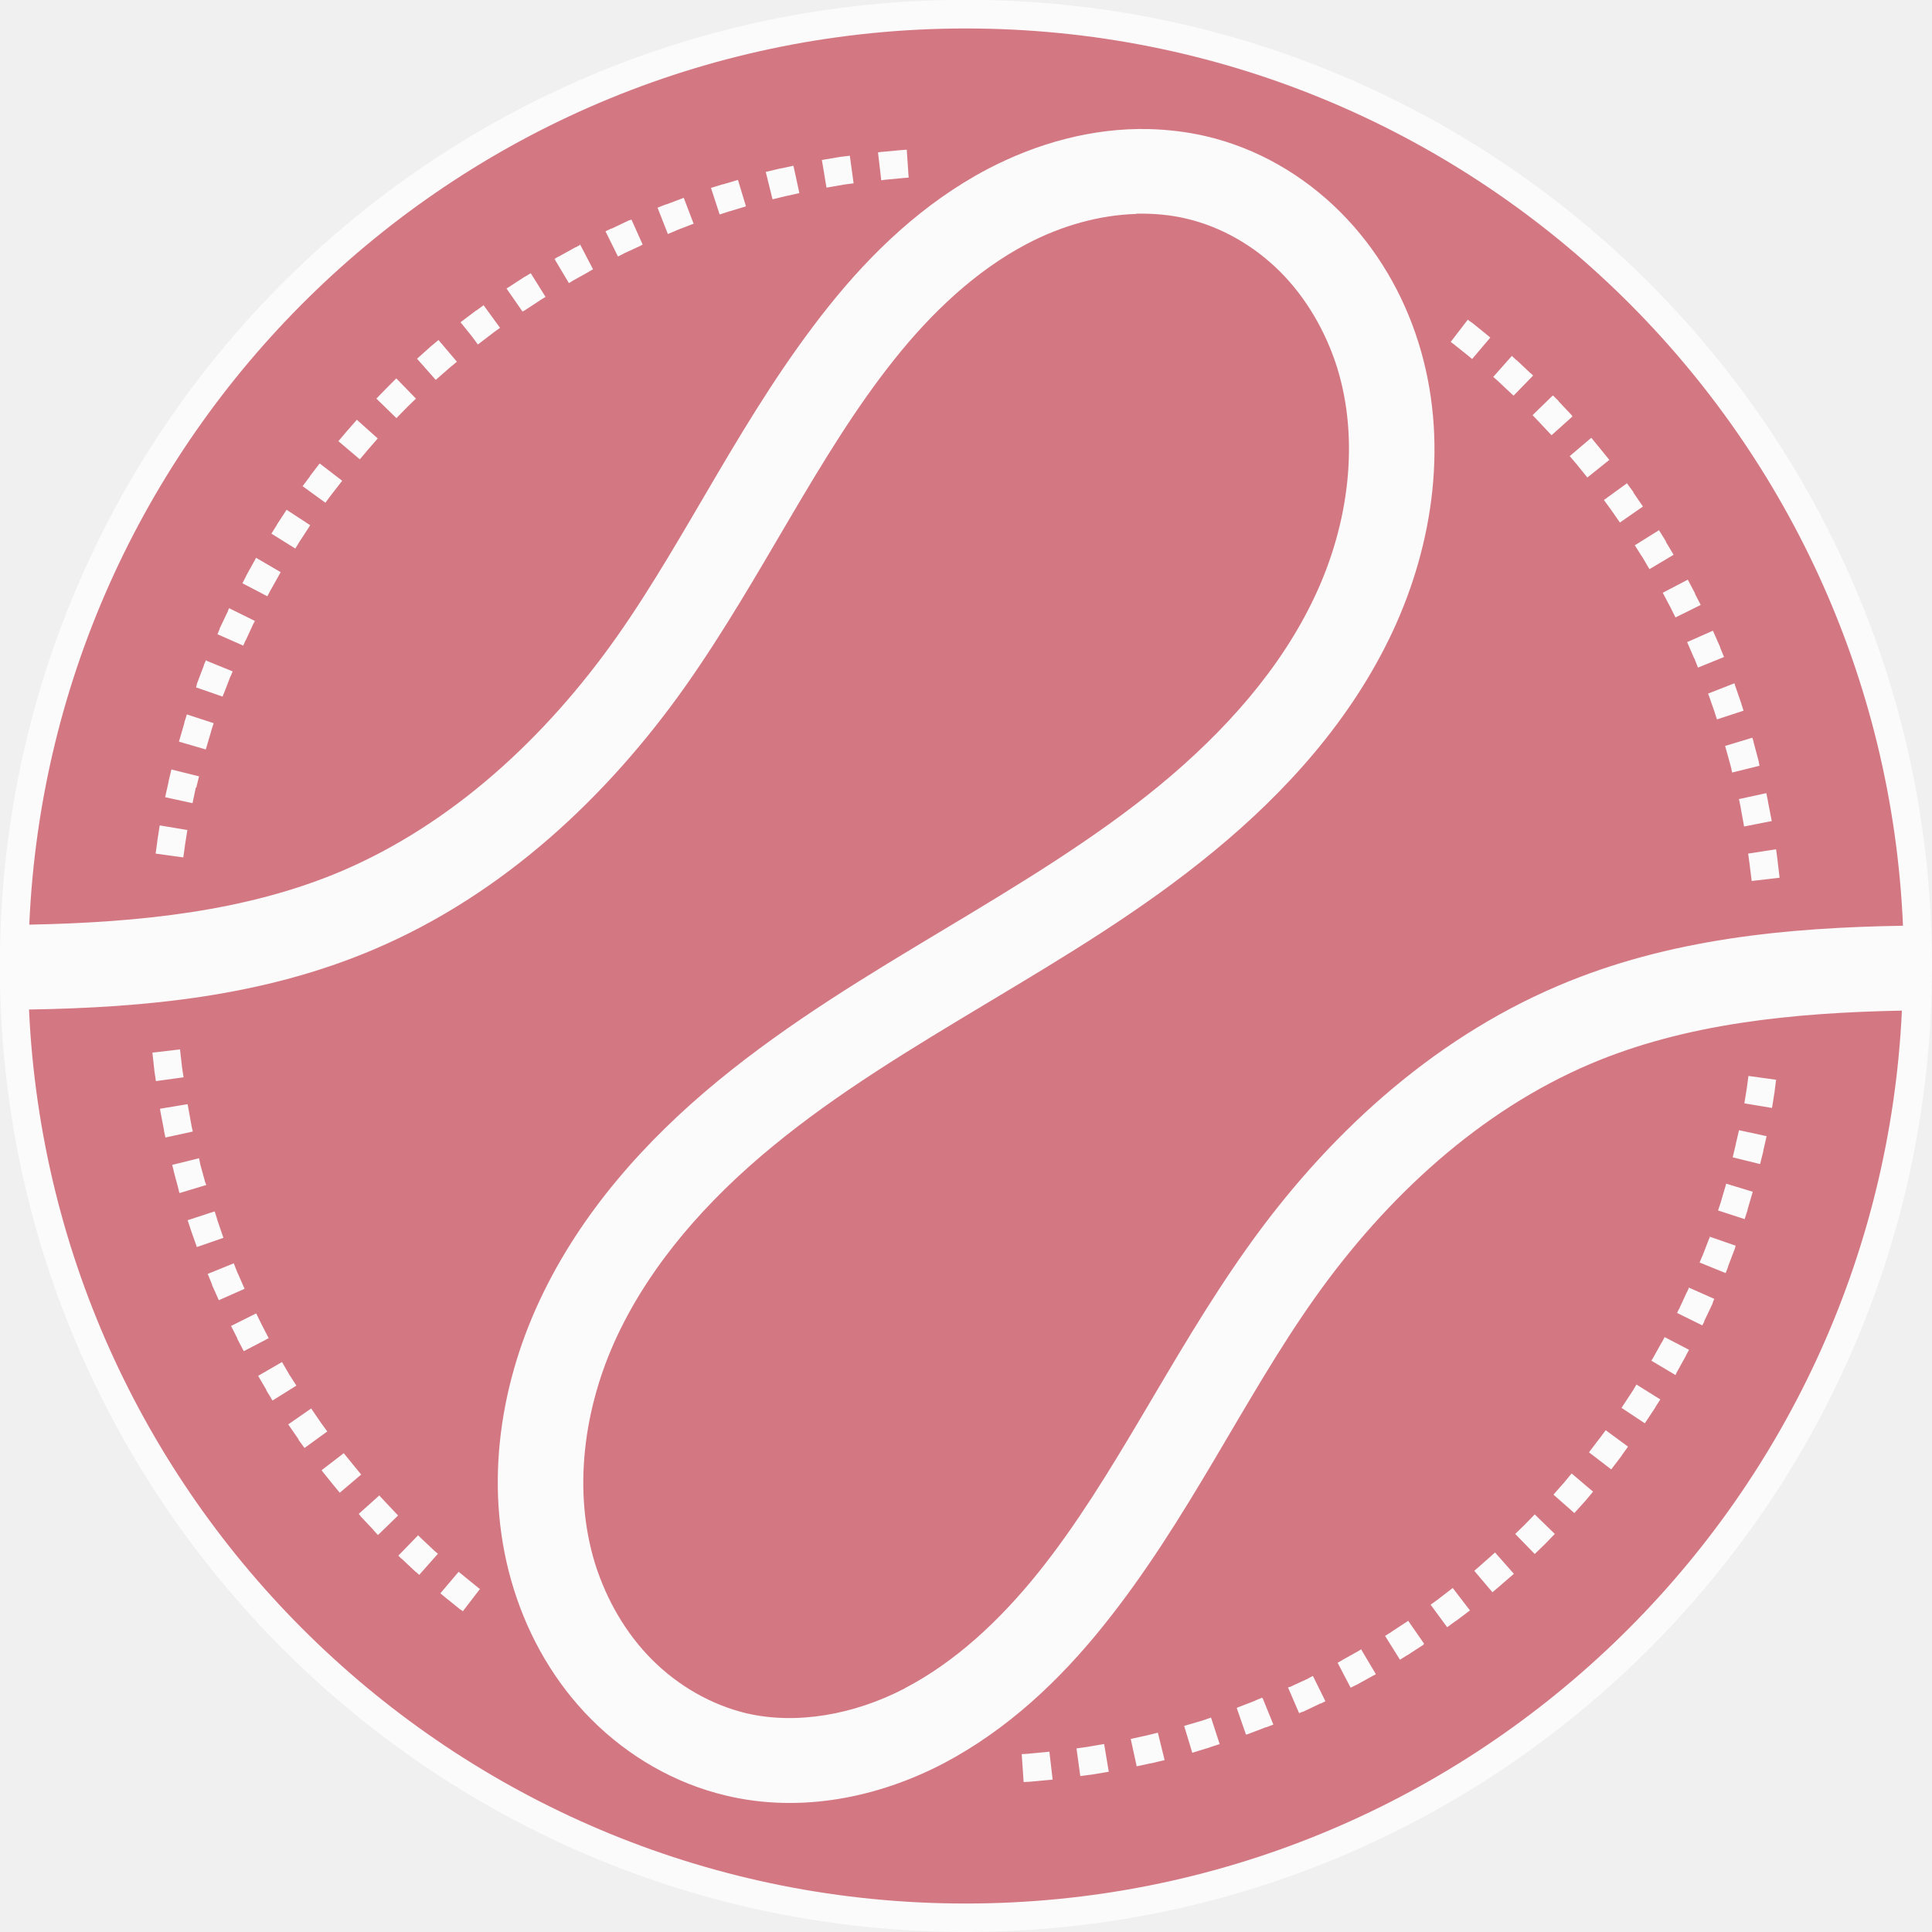
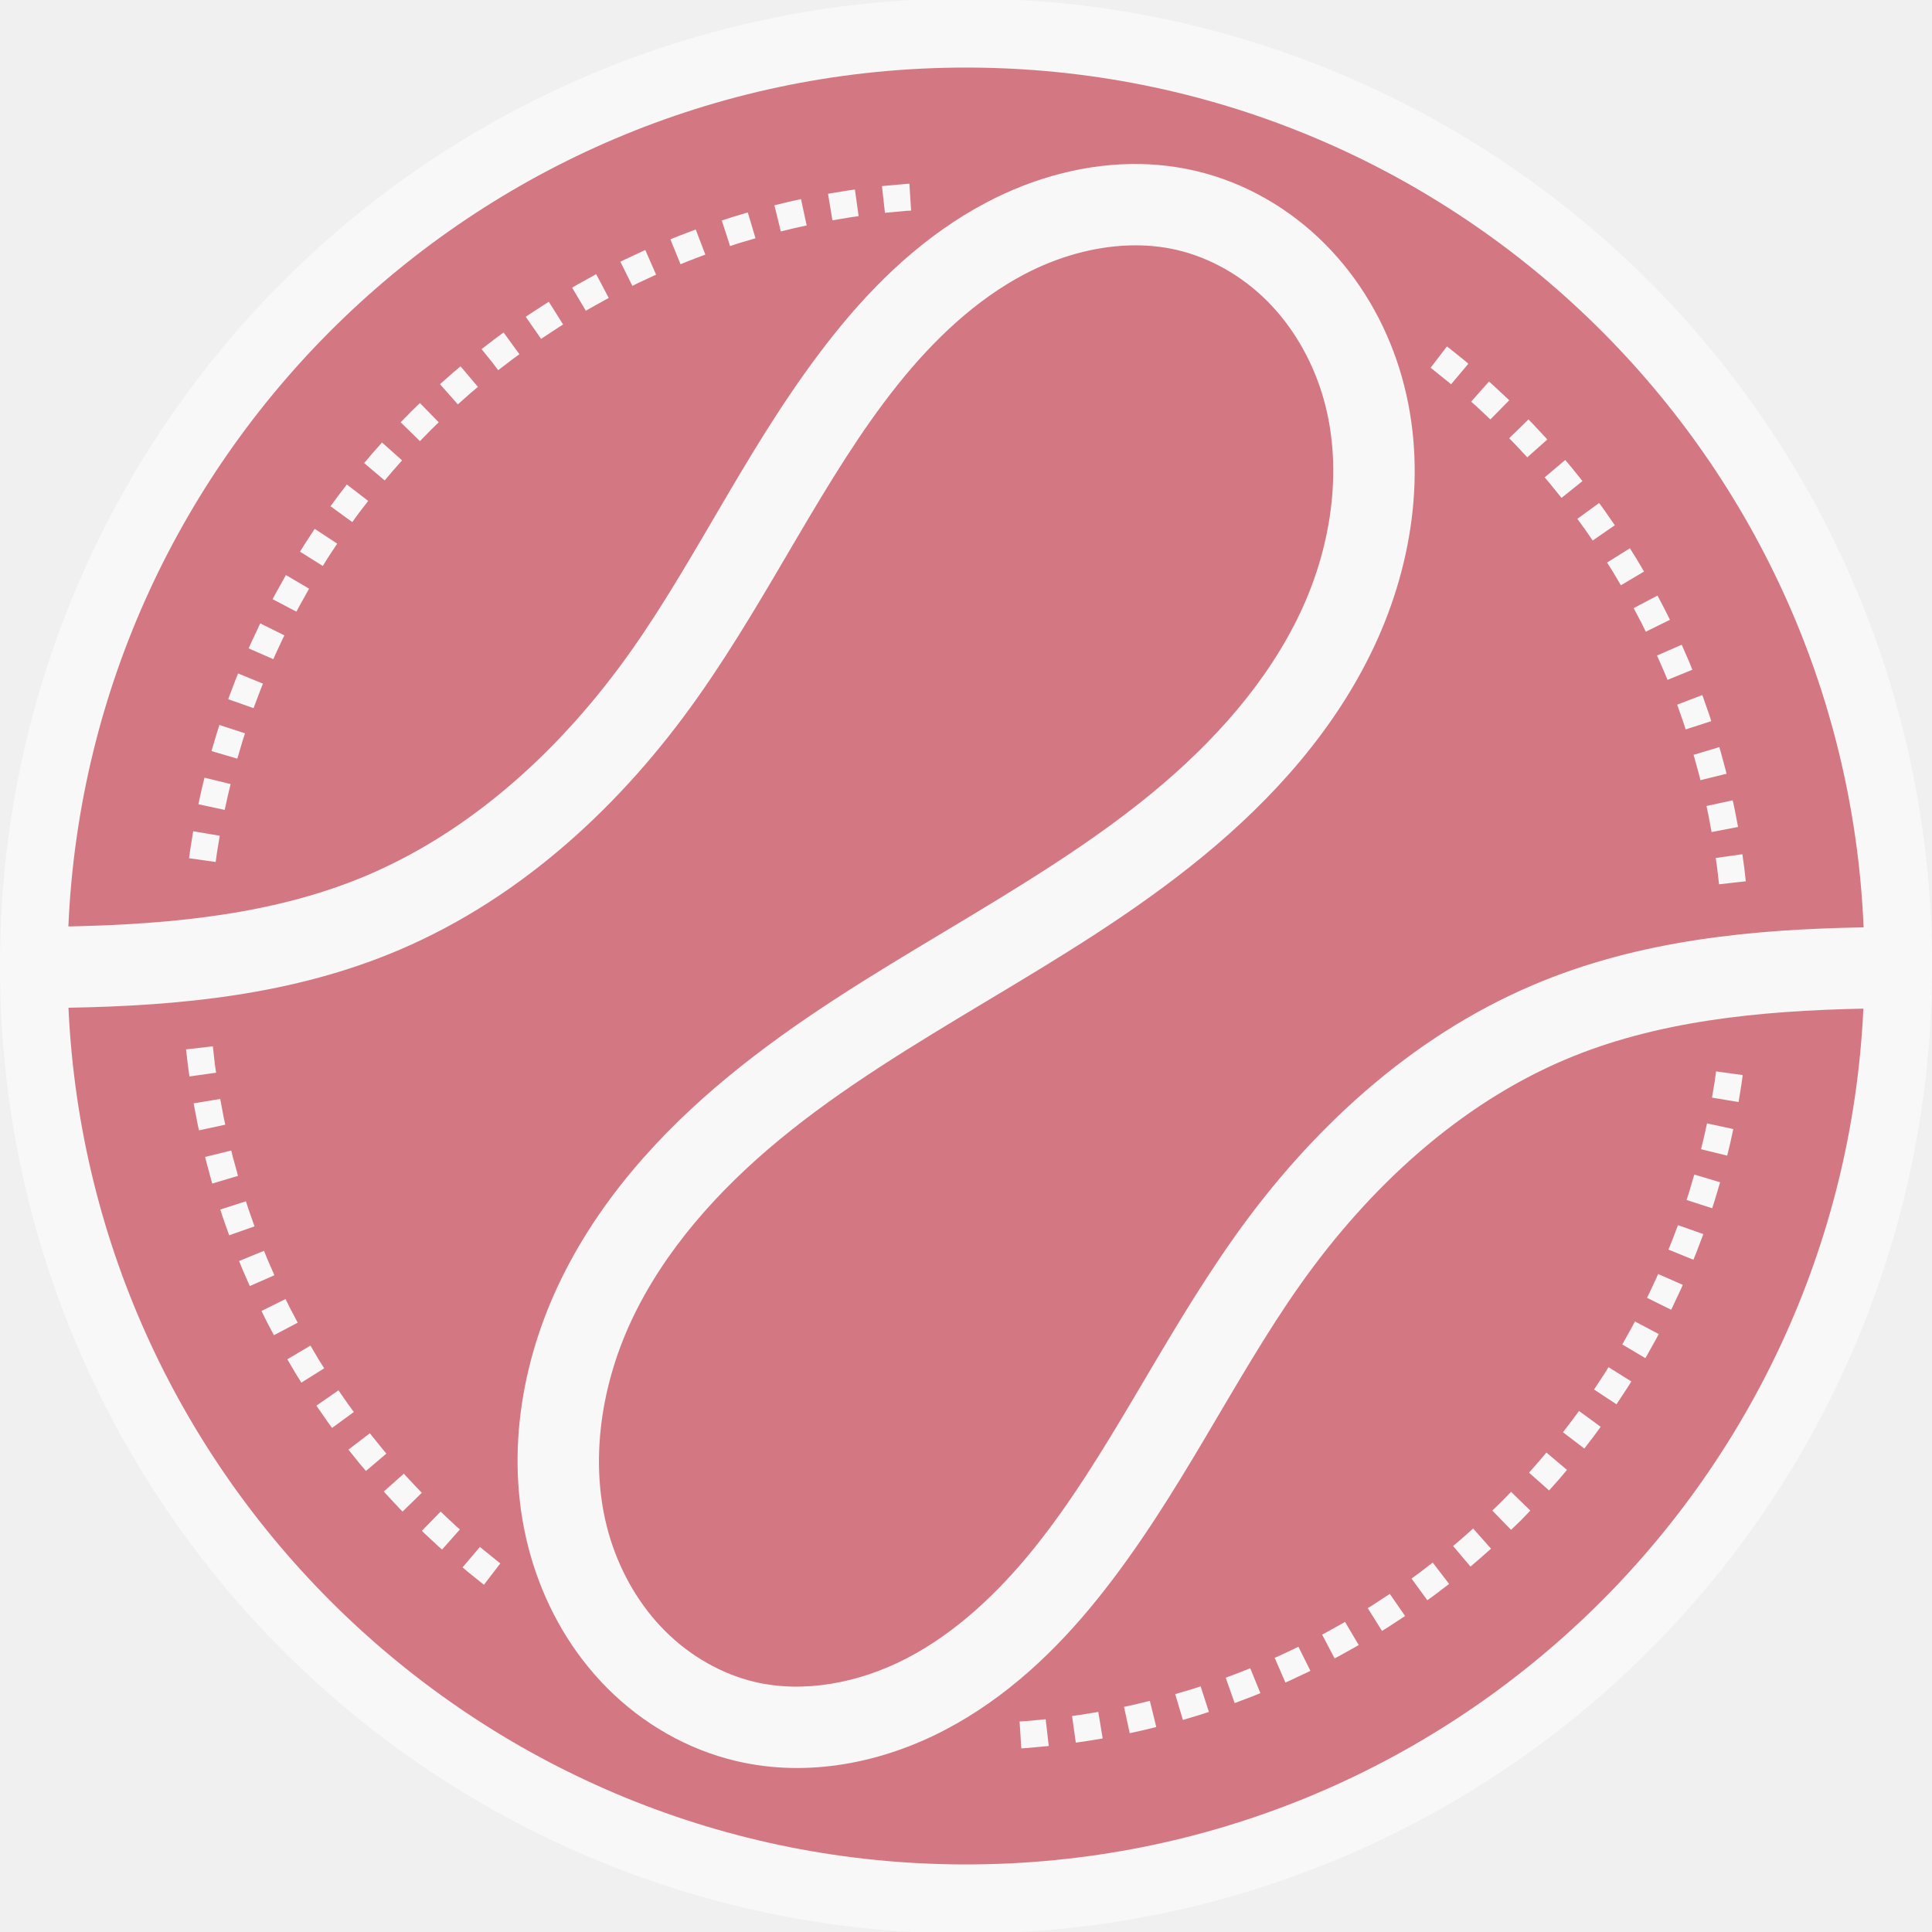
- <svg xmlns="http://www.w3.org/2000/svg" xmlns:xlink="http://www.w3.org/1999/xlink" version="1.1" width="712.5" height="712.5" id="svg2">
+ <svg xmlns="http://www.w3.org/2000/svg" xmlns:xlink="http://www.w3.org/1999/xlink" version="1.1" id="svg2" height="743.436" width="743.436">
  <defs id="defs4">
    <linearGradient id="linearGradient3769">
-       <stop id="stop3771" style="stop-color:#ff715b;stop-opacity:1" offset="0" />
-       <stop id="stop3773" style="stop-color:#764248;stop-opacity:1" offset="1" />
+       <stop style="stop-color:#ff715b;stop-opacity:1;" offset="0" id="stop3771" />
+       <stop style="stop-color:#764248;stop-opacity:1;" offset="1" id="stop3773" />
    </linearGradient>
    <linearGradient id="linearGradient3917">
-       <stop id="stop3919" style="stop-color:#ffffff;stop-opacity:1" offset="0" />
-       <stop id="stop3921" style="stop-color:#ffffff;stop-opacity:0" offset="1" />
+       <stop style="stop-color:#ffffff;stop-opacity:1;" offset="0" id="stop3919" />
+       <stop style="stop-color:#ffffff;stop-opacity:0;" offset="1" id="stop3921" />
    </linearGradient>
-     <radialGradient cx="276.2" cy="276" r="274" fx="276.214" fy="276.003" id="radialGradient3923" xlink:href="#linearGradient3917" gradientUnits="userSpaceOnUse" />
+     <radialGradient xlink:href="#linearGradient3917" id="radialGradient3923" cx="276.214" cy="276.003" fx="276.214" fy="276.003" r="274.004" gradientUnits="userSpaceOnUse" />
  </defs>
-   <path d="m 728.1 349.2 a 379.7 379.7 0 1 1 -759.4 0 379.7 379.7 0 1 1 759.4 0 z" transform="matrix(0.9382716,0,0,0.9382716,29.32099,28.567)" id="bgCircle" style="fill:#ffffff;fill-opacity:0.75;fill-rule:nonzero;stroke:none;display:inline" />
-   <path d="m 356.2 10.5 c -185.8 0 -337.4 146.6 -345.4 330.5 40.6 -0.8 80.3 -4.9 115.3 -19.8 40.7 -17.4 75.1 -49.1 101.4 -86.4 26.4 -37.5 46.5 -82.2 78 -121.7 15.8 -19.8 35 -38.3 58.8 -50.8 18 -9.4 38.5 -15.2 59.4 -14.7 7 0.2 14 1 20.9 2.6 19 4.4 36.1 14.4 49.7 28 13.5 13.5 23.2 30.2 28.8 48.1 11.2 35.7 5.7 74.1 -9.6 106.8 -15.2 32.4 -39.3 59 -65.8 80.8 -26.4 21.8 -55.3 39 -83.3 55.8 -28 16.8 -55.5 33.3 -79.5 53.1 -24 19.7 -44.7 43.1 -57.3 69.9 -12.5 26.6 -16.4 57.4 -8.1 84.1 4.2 13.3 11.4 25.7 21 35.3 9.6 9.6 21.8 16.6 34.6 19.7 18.7 4.4 39.9 0.5 58.3 -9 l 0.3 -0.2 c 18.6 -9.7 34.9 -24.9 49 -42.4 28.3 -35.2 48.2 -79.1 77.1 -119.8 28.9 -40.8 67.3 -76.6 114.7 -96.8 41 -17.5 84.9 -21.5 127.3 -22.2 C 693.9 157.3 542.2 10.5 356.2 10.5 z m -21.8 44.7 0.7 10.3 -1.4 0.1 0 -0 -7.4 0.7 0 -0 -1.3 0.2 -1.2 -10.3 1.4 -0.2 0.1 0 0.1 0 7.5 -0.7 0.1 0 0.1 0 1.4 -0.1 z m -21 2.2 1.4 10.2 -3 0.4 -0.1 0 -6.9 1.2 -1.7 -10.2 7.1 -1.2 0.1 -0 0.1 0 3.2 -0.4 z m -20.8 3.7 2.2 10.1 -4.4 1 -0.1 0 -5.4 1.3 -2.5 -10.1 5.5 -1.3 0.1 -0 0.1 0 4.6 -1 z m -20.5 5.1 3 9.9 -5.6 1.7 -0.1 0 -4 1.3 -3.2 -9.8 4.2 -1.3 L 266.5 68 l 0.1 0 5.7 -1.7 z m -20 6.6 3.7 9.7 -6.5 2.5 -0.1 0.1 -2.9 1.2 L 242.5 76.6 l 3 -1.2 0.1 -0 0.1 -0 6.6 -2.5 z m 166.9 6.1 c -13.7 0.4 -27.7 4.4 -40.4 11.1 -18.6 9.8 -34.9 25.1 -48.9 42.7 -28.2 35.4 -48.1 79.4 -76.8 120.2 -28.9 40.9 -67.3 76.9 -114.7 97.1 -41.1 17.6 -85 21.6 -127.5 22.3 8.4 183.5 159.8 329.7 345.4 329.7 185.4 0 336.7 -146 345.3 -329.3 -40.5 0.8 -80 4.8 -115 19.7 -40.6 17.3 -75 48.9 -101.4 86.1 -26.5 37.3 -46.6 81.9 -78.2 121.2 -15.9 19.8 -35.1 38.1 -58.8 50.6 -23.9 12.5 -52.5 18.5 -80.2 11.9 -19 -4.5 -36.1 -14.5 -49.6 -28 -13.5 -13.5 -23.1 -30.2 -28.7 -48.1 -11.2 -35.7 -5.7 -74.1 9.6 -106.7 15.2 -32.4 39.2 -59 65.7 -80.8 26.4 -21.7 55.3 -39 83.3 -55.8 28 -16.8 55.5 -33.4 79.6 -53.2 24 -19.8 44.8 -43.1 57.3 -69.9 12.5 -26.6 16.4 -57.5 8.1 -84.2 -4.2 -13.3 -11.4 -25.7 -21 -35.3 -9.6 -9.6 -21.8 -16.6 -34.7 -19.6 -5.9 -1.4 -12 -1.9 -18.2 -1.8 z M 232.8 80.8 237 90.2 236.4 90.5 l -0.1 0.1 -6.3 2.9 -0.1 0.1 -2 1 -4.6 -9.3 2.1 -1 0.1 0 0.1 -0 6.5 -3.1 0.1 -0 0.1 -0 0.8 -0.3 z m -18.9 9.3 4.8 9.2 -1.4 0.8 -0.1 0.1 -6.1 3.4 -0.1 0.1 -1.2 0.7 -5.3 -8.9 1.3 -0.8 0.1 -0 0 -0 6.3 -3.5 0 -0 0.1 -0 1.5 -0.8 z m -18.2 10.6 5.5 8.8 -2 1.2 -0.1 0.1 -5.8 3.8 -0 0 -0.1 0 -0.5 0.3 -5.9 -8.5 0.6 -0.4 L 187.5 106 l 0.1 -0.1 6 -3.9 0 -0 0.1 -0 2.1 -1.3 z m -17.4 11.8 6.1 8.4 -2.5 1.8 -0.1 0.1 -5.5 4.2 0 0 L 176.2 127 174 124 l -4.2 -5.2 0 -0 0 -0 0.1 -0 5.7 -4.3 0 -0 0.1 -0 2.6 -1.9 z m 363 5.4 1.2 0.9 0.1 0 0 0 5.6 4.5 0 0.1 0.1 0 1.3 1.1 -6.7 7.9 -1.2 -1 -0.1 -0.1 L 536.2 127 l -0.1 -0.1 -1.1 -0.8 6.3 -8.2 z M 161.8 125.5 l 6.7 7.9 -2.9 2.4 -0.1 0.1 -4.8 4.2 -6.9 -7.8 4.8 -4.3 0.1 -0.1 0 -0 3 -2.5 z m 395.8 5.8 1.6 1.5 0.1 0 0 0 5.2 4.9 0 0 0.1 0 0.8 0.8 -7.2 7.4 -0.7 -0.6 -0.1 -0.1 -5 -4.7 -0.1 -0.1 -1.6 -1.4 6.9 -7.8 z m -411.4 8.3 7.2 7.4 -3.2 3.1 -0 0 -0 0 -4 4.1 -7.4 -7.2 4.1 -4.2 0.1 -0 0 -0.1 3.2 -3.2 z m 426.6 6.3 2 2 0 0.1 0 0 4.9 5.2 0 0 0 0.1 0.2 0.3 -7.7 6.9 -0.2 -0.2 -0.1 -0.1 -4.7 -5 -0.1 -0.1 -1.9 -2 7.4 -7.2 z m -441.2 8.9 7.7 6.9 -3.3 3.8 -0.1 0.1 -3.2 3.8 -7.9 -6.7 3.3 -3.9 0 -0 0.1 -0.1 3.4 -3.9 z m 455.3 6.7 2.2 2.7 0 0.1 0.1 0 4.3 5.3 -8.1 6.5 -4.2 -5.2 -0.1 -0.1 -2.2 -2.6 7.9 -6.7 z M 118 171 l 8.2 6.3 -3.5 4.5 -0.1 0.1 -2.6 3.5 -8.4 -6.1 2.7 -3.6 0 -0.1 0 -0 3.6 -4.7 z m 481.9 7.1 2.5 3.4 0 0.1 0 0.1 3.5 5.1 -8.5 5.9 -3.4 -4.9 -0 0 -2.5 -3.4 8.4 -6.1 z m -494.2 9.9 8.7 5.7 -3.5 5.4 -0.1 0.1 -1.9 3.1 -8.8 -5.5 2 -3.2 0 -0.1 0 -0 3.6 -5.5 z m 506.1 7.5 2.6 4.2 0 0.1 0 0.1 2.8 4.7 -8.9 5.3 -2.7 -4.6 -0.1 -0.1 -2.6 -4.1 8.8 -5.5 z m -517.2 10.3 8.9 5.2 -0 0.1 -0.1 0.1 -3.4 6.1 -0.1 0.1 -1.3 2.5 -9.2 -4.8 1.4 -2.7 0 -0.1 0 -0 3.5 -6.3 0 -0 0 -0.1 0.1 -0.2 z m 527.8 7.9 2.7 5.1 0 0.1 0 0.1 2.1 4.1 -9.3 4.6 -2 -4 -0 0 -2.7 -5.1 9.2 -4.8 z m -537.7 10.7 9.3 4.6 -0.4 0.8 -0.1 0.1 -2.9 6.3 -0.1 0.1 -0.8 1.8 -9.5 -4.2 0.8 -1.9 0 -0.1 0 -0.1 3.1 -6.5 0 -0.1 0 -0.1 0.5 -0.9 z m 547 8.2 2.7 6.1 0 0.1 0 0.1 1.4 3.4 -9.6 3.9 -1.3 -3.3 -0.1 -0.1 -2.6 -6 9.5 -4.2 z m -555.5 11.1 9.6 3.9 -0.7 1.7 -0.1 0.1 -2.5 6.5 -0.1 0.1 -0.3 0.9 -9.8 -3.4 0.3 -1.1 0 -0.1 0 -0.1 2.6 -6.8 0 -0.1 0 -0.1 0.8 -1.8 z M 639.6 252 l 0.2 0.4 0 0.1 0 0.1 2.4 6.9 0 0 0 0.1 0.8 2.5 -9.8 3.2 -0.8 -2.4 -0 -0.1 -2.3 -6.6 -0.1 -0.1 -0.1 -0.3 L 639.6 252 z m -570.6 11.5 9.8 3.2 -0.9 2.8 -0 0.1 -2 6.8 -9.9 -2.9 L 68 266.6 68 266.5 l 0 -0.1 0.9 -2.9 z m 577.2 8.5 0.5 1.5 0 0.1 0 0.1 1.9 7.1 0 0.1 0 0.1 0.3 1.4 -10.1 2.5 -0.3 -1.3 -0 -0.1 0 -0.1 -1.9 -6.9 0 0 -0.4 -1.4 9.9 -3 z m -582.9 11.8 10.1 2.5 -1 4.1 L 72.2 290.5 71 296.2 60.9 294 l 1.3 -5.8 0 -0.1 0 -0.1 1 -4.2 z m 588.1 8.7 0.6 2.9 0 0.1 0 0.1 1.4 7.2 -10.2 2 -1.3 -7.2 -0 -0.1 -0.6 -2.8 10.1 -2.2 z M 58.9 304.4 l 10.2 1.7 -0.9 5.7 -0 0.1 -0.6 4.3 -10.2 -1.4 0.6 -4.4 0 -0.1 0 -0.1 0.9 -5.8 z M 655 313.2 l 0.6 4.5 0 0.1 0 0.1 0.7 5.8 -10.3 1.2 -0.7 -5.6 0 -0.1 -0.6 -4.4 L 655 313.2 z m -588.6 73.9 0.7 6.2 0 0.1 0.6 3.9 -10.2 1.4 -0.6 -4 0 -0.1 -0 -0.1 -0.7 -6.3 10.3 -1.2 z m 578.4 9.7 10.2 1.4 -0.5 3.9 0 0.1 -0 0.1 -1 6.3 -10.2 -1.7 1 -6.2 0 -0.1 0.5 -3.8 z m -575.6 10.6 0.1 0.4 1.3 7.2 0 0.1 0.5 2.2 -10.1 2.2 -0.5 -2.4 -0 -0.1 0 -0.1 -1.4 -7.3 0 -0.1 0 -0.1 -0.1 -0.5 10.2 -1.7 z m 572.1 9.4 L 651.5 419 l -1.2 5.3 0 0.1 -0 0.1 -1.2 4.8 -10.1 -2.5 1.1 -4.6 0 -0.1 1.2 -5.2 z m -567.9 10.4 0.4 1.8 0 0.1 0 0.1 1.9 6.9 -0 0 L 76.1 437 l -9.9 3 -0.3 -1 -0 -0.1 0 -0.1 -1.9 -7.1 -0 -0.1 0 -0.1 -0.5 -1.9 10.1 -2.5 z M 636.5 436.5 l 9.9 3 -1.9 6.5 0 0.1 -0 0.1 -1.1 3.4 -9.8 -3.2 1.1 -3.3 0 -0.1 1.9 -6.4 z m -557.3 10.3 0.9 2.9 0 0.1 2.3 6.7 -9.8 3.4 -2.4 -6.8 0 -0 -0 -0.1 -1 -3 9.8 -3.2 z m 551.1 9.2 9.8 3.4 -0.2 0.6 -0 0.1 -0 0.1 -2.6 6.8 -0 0.1 -0 0.1 -0.9 2.3 -9.6 -3.9 0.9 -2.2 0.1 -0.1 2.5 -6.5 0.1 -0.1 0.2 -0.4 z m -544.1 9.9 1.5 3.8 0.1 0.1 2.4 5.5 -9.5 4.2 -2.5 -5.6 -0 -0.1 -0 -0.1 -1.6 -3.9 9.6 -3.9 z m 536.5 8.9 9.5 4.2 -0.6 1.5 -0 0.1 -0 0.1 -3.1 6.5 -0 0.1 0 0.1 -0.7 1.4 -9.3 -4.6 0.6 -1.3 0.1 -0.1 2.9 -6.3 0.1 -0.1 0.6 -1.3 z m -528.2 9.6 2.2 4.5 0 0 2.4 4.6 -9.2 4.8 -2.4 -4.6 -0 -0.1 -0 -0.1 L 85.2 489 l 9.2 -4.6 z m 519.2 8.6 9.2 4.8 -1.2 2.2 -0 0.1 -0 0 -3.5 6.3 -0 0 -0 0.1 -0.3 0.6 -8.9 -5.3 0.3 -0.5 0.1 -0.1 3.4 -6.1 0.1 -0.1 1.1 -2.1 z M 104 502.3 l 2.9 5 0.1 0.1 2.3 3.6 -8.8 5.5 -2.3 -3.8 -0 -0.1 -0 -0.1 -3 -5.1 L 104 502.3 z m 499.5 8.3 8.8 5.5 -1.8 2.8 -0 0.1 -0 0 -3.9 5.9 -8.6 -5.7 3.8 -5.8 0.1 -0.1 L 603.5 510.6 z m -488.7 8.9 3.7 5.4 0 0 2.2 3 -8.4 6.1 -2.2 -3 -0 -0.1 -0 -0.1 -3.8 -5.5 8.5 -5.9 z m 477.3 7.9 8.3 6.1 -2.3 3.2 -0 0.1 -0 0 -3.9 5.1 -8.2 -6.3 3.8 -5 0.1 -0.1 2.3 -3.1 z m -465.3 8.6 0.1 0.1 0.1 0.1 4.3 5.3 0.1 0.1 1.8 2.2 -7.9 6.7 -1.9 -2.3 -0 -0.1 -0.1 -0 -4.5 -5.6 -0 -0 -0 -0.1 -0.2 -0.2 8.2 -6.3 z m 452.8 7.4 7.9 6.7 -3 3.6 -0 0 -0.1 0.1 -3.8 4.2 -7.7 -6.8 3.7 -4.2 0.1 -0.1 2.9 -3.5 z m -439.7 8.1 0.5 0.6 0.1 0.1 4.7 5 0.1 0.1 1.5 1.6 -7.4 7.2 -1.6 -1.7 -0 -0.1 -0 -0 -4.9 -5.2 -0 -0 -0 -0.1 -0.6 -0.7 7.7 -6.9 z m 426.1 7 7.4 7.2 -3.7 3.8 -0.1 0 -0 0.1 -3.6 3.5 -7.2 -7.4 3.5 -3.4 0 -0 0 -0 3.6 -3.7 z m -411.9 7.6 1 1 0.1 0.1 5 4.7 0.1 0.1 1.2 1 -6.9 7.8 -1.2 -1.1 -0.1 -0 -0 -0 -5.2 -4.9 -0 -0 -0.1 -0 -1.1 -1.1 7.2 -7.4 z m 397.3 6.5 6.9 7.8 -4.5 3.9 -0.1 0.1 -0 0 -3.3 2.8 -6.7 -7.9 3.2 -2.8 0.1 -0.1 4.4 -3.9 z m -382.2 7.1 1.6 1.3 0.1 0.1 5.3 4.3 0.1 0.1 0.7 0.5 -6.3 8.2 -0.8 -0.6 -0.1 -0 -0 -0 -5.6 -4.5 -0 -0.1 -0.1 -0 -1.7 -1.4 6.7 -7.9 z m 366.6 6 6.3 8.2 -5.3 4 -0 0 -0.1 0 -3 2.2 -6.1 -8.3 2.9 -2.1 0.1 -0.1 5.2 -4 z m -16.5 12 5.9 8.5 -0.2 0.1 L 525 606.5 l -0.1 0.1 -6 3.9 -0 0 -0.1 0 -2.5 1.6 -5.5 -8.8 2.4 -1.5 0.1 -0.1 5.8 -3.8 0.1 -0.1 0.1 -0.1 z m -17.2 10.8 5.3 8.9 -0.8 0.5 -0.1 0 -0 0 -6.3 3.5 -0 0 -0.1 0 -2 1 -4.8 -9.2 1.8 -1 0.1 -0.1 6.1 -3.4 0.1 -0.1 0.7 -0.4 z m -17.9 9.6 4.6 9.3 -1.6 0.8 -0.1 0 -0.1 0 -6.5 3.1 -0.1 0 -0.1 0 -1.2 0.5 -4.1 -9.5 L 476.1 622 l 0.1 -0.1 6.3 -2.9 0.1 -0.1 1.5 -0.8 z m -18.5 8.3 3.9 9.6 -2.6 1 -0.1 0 -0.1 0 -6.8 2.6 -0.1 0 -0.1 0 -0.3 0.1 -3.4 -9.8 0.2 -0.1 0.1 -0.1 6.5 -2.5 0.1 -0.1 2.4 -1 z m -19.1 7 3.2 9.8 -3.7 1.2 L 446 644.5 l -0.1 0 -6.2 1.9 -3 -9.9 6.1 -1.8 0.1 -0 3.5 -1.2 z M 427 639 l 2.5 10.1 -5 1.2 -0.1 0 -0.1 0 -5.1 1.1 -2.2 -10.1 L 422 640.2 l 0.1 -0 4.9 -1.2 z m -19.8 4.2 1.7 10.2 -6.6 1.1 -0.1 0 -0.1 0 -3.7 0.5 -1.4 -10.2 3.5 -0.5 0.1 -0 6.4 -1.1 z m -20.2 2.8 1.2 10.3 -0.9 0.1 -0.1 0 -0.1 0 -7.5 0.7 -0.1 0 -0.1 0 -1.9 0.1 -0.7 -10.3 1.9 -0.1 0 0 7.4 -0.7 0.8 -0.1 z" id="Main" style="fill:#d37883;fill-opacity:1;fill-rule:nonzero;stroke:none" />
+   <path style="fill:#ffffff;fill-opacity:0.502;fill-rule:nonzero;stroke:none;display:inline" id="bgCircle" d="m 728.125,349.241 a 379.688,379.688 0 1 1 -759.375,0 379.688,379.688 0 1 1 759.375,0 z" transform="matrix(0.9790103,0,0,0.9790103,30.59407,29.80735)" />
+   <path style="fill:#d37883;fill-opacity:1;fill-rule:nonzero;stroke:none" clip-path="none" d="m 371.718,25.999 c -185.833,0 -337.442,146.628 -345.406,330.5 40.599,-0.827 80.264,-4.851 115.281,-19.812 40.67,-17.377 75.052,-49.074 101.375,-86.375 26.44,-37.468 46.46,-82.176 77.969,-121.656 15.836,-19.842 35.01,-38.318 58.781,-50.812 17.964,-9.442 38.525,-15.177 59.406,-14.719 6.96,0.153 13.957,1.001 20.906,2.625 18.992,4.437 36.127,14.437 49.656,27.969 13.501,13.504 23.187,30.227 28.781,48.094 11.186,35.726 5.676,74.13 -9.594,106.75 -15.179,32.426 -39.287,58.99 -65.781,80.781 -26.448,21.753 -55.295,39.024 -83.344,55.844 -28.02,16.802 -55.457,33.313 -79.5,53.094 -23.997,19.743 -44.741,43.088 -57.281,69.875 -12.45,26.594 -16.429,57.42 -8.094,84.094 4.167,13.334 11.396,25.688 21,35.312 9.576,9.596 21.787,16.637 34.625,19.656 18.688,4.395 39.925,0.477 58.281,-9.031 l 0.312,-0.156 c 18.606,-9.719 34.906,-24.928 48.969,-42.438 28.288,-35.222 48.232,-79.119 77.062,-119.75 28.948,-40.797 67.324,-76.583 114.656,-96.75 41.044,-17.488 84.925,-21.492 127.344,-22.25 C 709.335,172.809 557.668,25.999 371.718,25.999 z m -21.781,44.688 0.656,10.344 -1.375,0.094 0,-0.031 -7.375,0.688 0,-0.031 -1.312,0.156 -1.156,-10.281 1.438,-0.156 0.062,0 0.062,0 7.5,-0.688 0.062,0 0.062,0 1.375,-0.094 z m -20.969,2.25 1.438,10.25 -3.031,0.406 -0.125,0.031 -6.938,1.156 -1.688,-10.219 7.062,-1.156 0.062,-0.031 0.062,0 3.156,-0.438 z m -20.75,3.688 2.188,10.125 -4.438,0.969 -0.125,0.031 -5.375,1.312 -2.469,-10.062 5.5,-1.344 0.062,-0.031 0.062,0 4.594,-1 z m -20.469,5.125 2.969,9.938 -5.625,1.656 -0.125,0.031 -4.031,1.312 -3.188,-9.844 4.156,-1.344 0.062,-0.031 0.062,0 5.719,-1.719 z m -20.031,6.562 3.688,9.656 -6.5,2.469 -0.125,0.062 -2.906,1.188 -3.906,-9.594 3.031,-1.219 0.062,-0.031 0.062,-0.031 6.594,-2.5 z m 166.938,6.125 c -13.677,0.41 -27.735,4.402 -40.406,11.062 -18.611,9.782 -34.875,25.075 -48.906,42.656 -28.226,35.366 -48.071,79.383 -76.844,120.156 -28.891,40.94 -67.266,76.877 -114.656,97.125 -41.084,17.554 -85.023,21.581 -127.5,22.344 8.393,183.474 159.827,329.656 345.375,329.656 185.431,0 336.746,-146 345.312,-329.312 -40.506,0.824 -80.04,4.824 -115,19.719 -40.627,17.31 -75.026,48.916 -101.406,86.094 -26.498,37.344 -46.637,81.896 -78.219,121.219 -15.872,19.762 -35.078,38.148 -58.844,50.562 -23.946,12.508 -52.476,18.462 -80.219,11.938 -18.97,-4.461 -36.089,-14.466 -49.594,-28 -13.476,-13.505 -23.108,-30.239 -28.688,-48.094 -11.157,-35.703 -5.664,-74.064 9.594,-106.656 15.168,-32.4 39.249,-58.972 65.719,-80.75 26.424,-21.74 55.254,-38.975 83.281,-55.781 28.045,-16.817 55.527,-33.362 79.594,-53.156 24.021,-19.756 44.762,-43.096 57.312,-69.906 12.46,-26.617 16.42,-57.496 8.062,-84.188 -4.178,-13.342 -11.41,-25.689 -21.031,-35.312 -9.593,-9.595 -21.834,-16.622 -34.688,-19.625 -5.884,-1.375 -12.033,-1.936 -18.25,-1.75 z m -186.344,1.781 4.156,9.469 -0.625,0.281 -0.125,0.062 -6.312,2.938 -0.094,0.062 -1.969,0.969 -4.625,-9.281 2.094,-1.031 0.062,0 0.062,-0.031 6.5,-3.062 0.062,-0.031 0.062,-0.031 0.75,-0.312 z m -18.906,9.281 4.844,9.156 -1.406,0.75 -0.094,0.062 -6.062,3.375 -0.094,0.062 -1.156,0.688 -5.281,-8.906 1.281,-0.75 0.062,-0.031 0.031,-0.031 6.281,-3.5 0.031,-0.031 0.062,-0.031 1.5,-0.812 z m -18.219,10.625 5.5,8.75 -2,1.25 -0.125,0.094 -5.75,3.781 -0.031,0.031 -0.062,0.031 -0.5,0.344 -5.906,-8.5 0.594,-0.406 0.062,-0.031 0.062,-0.062 5.969,-3.906 0.031,-0.031 0.062,-0.031 2.094,-1.312 z m -17.406,11.812 6.094,8.375 -2.5,1.812 -0.094,0.062 -5.469,4.188 0,0.031 -0.094,0.063 -2.25,-2.969 -4.156,-5.156 0.031,-0.031 0.031,-0.031 0.062,-0.031 5.656,-4.344 0.031,-0.031 0.062,-0.031 2.594,-1.906 z m 363,5.375 1.219,0.938 0.062,0.031 0.031,0.031 5.562,4.469 0.031,0.062 0.062,0.031 1.281,1.094 -6.656,7.906 -1.219,-1.031 -0.094,-0.062 -5.344,-4.312 -0.094,-0.094 -1.125,-0.844 6.281,-8.219 z m -379.562,7.656 6.688,7.906 -2.875,2.406 -0.094,0.094 -4.75,4.219 -6.875,-7.75 4.844,-4.281 0.062,-0.062 0.031,-0.031 2.969,-2.5 z m 395.75,5.844 1.625,1.469 0.062,0.031 0.031,0.031 5.219,4.875 0.031,0.031 0.062,0.031 0.75,0.75 -7.25,7.375 -0.656,-0.625 -0.094,-0.094 -5,-4.688 -0.094,-0.062 -1.562,-1.375 6.875,-7.75 z m -411.375,8.281 7.219,7.406 -3.156,3.094 -0.031,0.031 -0.031,0.031 -4,4.094 -7.406,-7.25 4.062,-4.156 0.062,-0.031 0.031,-0.062 3.25,-3.156 z m 426.562,6.312 2,2.031 0.031,0.062 0.031,0.031 4.875,5.219 0.031,0.031 0.031,0.062 0.25,0.281 -7.719,6.875 -0.188,-0.219 -0.062,-0.094 -4.688,-5 -0.094,-0.094 -1.906,-1.969 7.406,-7.219 z m -441.156,8.875 7.719,6.875 -3.344,3.781 -0.094,0.094 -3.25,3.844 -7.906,-6.688 3.344,-3.938 0.031,-0.031 0.062,-0.062 3.438,-3.875 z m 455.312,6.719 2.25,2.688 0.031,0.062 0.062,0.031 4.281,5.344 -8.062,6.469 -4.219,-5.219 -0.062,-0.094 -2.188,-2.594 7.906,-6.688 z m -468.844,9.438 8.219,6.312 -3.5,4.531 -0.062,0.094 -2.562,3.531 -8.375,-6.094 2.656,-3.625 0.031,-0.062 0.031,-0.031 3.562,-4.656 z m 481.875,7.125 2.469,3.375 0.031,0.062 0.031,0.062 3.5,5.062 -8.5,5.875 -3.406,-4.938 -0.031,0 -2.469,-3.406 8.375,-6.094 z m -494.25,9.938 8.656,5.688 -3.531,5.375 -0.094,0.125 -1.906,3.094 -8.781,-5.5 2,-3.188 0.031,-0.062 0.031,-0.031 3.594,-5.5 z m 506.094,7.469 2.625,4.188 0.031,0.062 0.031,0.062 2.75,4.656 -8.906,5.281 -2.688,-4.562 -0.062,-0.125 -2.562,-4.062 8.781,-5.5 z m -517.156,10.312 8.906,5.25 -0.031,0.062 -0.062,0.094 -3.375,6.062 -0.062,0.094 -1.344,2.531 -9.156,-4.812 1.406,-2.656 0.031,-0.062 0.031,-0.031 3.5,-6.281 0.031,-0.031 0.031,-0.062 0.094,-0.156 z m 527.781,7.906 2.656,5.062 0.031,0.062 0.031,0.062 2.062,4.125 -9.281,4.594 -1.969,-4 -0.031,0 -2.656,-5.094 9.156,-4.812 z m -537.656,10.688 9.281,4.625 -0.406,0.812 -0.062,0.094 -2.938,6.312 -0.062,0.125 -0.781,1.812 -9.5,-4.156 0.844,-1.938 0.031,-0.062 0.031,-0.062 3.062,-6.5 0.031,-0.062 0,-0.062 0.469,-0.938 z m 546.969,8.219 2.656,6.094 0.031,0.062 0.031,0.062 1.375,3.406 -9.562,3.906 -1.344,-3.281 -0.062,-0.125 -2.625,-5.969 9.5,-4.156 z m -555.5,11.062 9.562,3.906 -0.688,1.719 -0.062,0.125 -2.469,6.531 -0.062,0.125 -0.312,0.938 -9.75,-3.438 0.344,-1.062 0.031,-0.062 0.031,-0.062 2.562,-6.75 0.031,-0.062 0.031,-0.062 0.75,-1.844 z m 563.406,8.312 0.156,0.406 0.031,0.062 0.031,0.062 2.406,6.875 0,0.031 0.031,0.062 0.812,2.531 -9.844,3.188 -0.781,-2.375 -0.031,-0.125 -2.312,-6.625 -0.062,-0.125 -0.094,-0.281 9.656,-3.687 z m -570.594,11.5 9.844,3.219 -0.906,2.781 -0.031,0.125 -2.031,6.844 -9.938,-2.938 2.094,-6.969 0,-0.062 0.031,-0.062 0.938,-2.938 z m 577.156,8.531 0.469,1.531 0.031,0.062 0,0.062 1.906,7.062 0.031,0.062 0,0.062 0.344,1.406 -10.062,2.469 -0.281,-1.281 -0.031,-0.062 0,-0.062 -1.906,-6.938 0.031,0 -0.438,-1.406 9.906,-2.969 z m -582.906,11.75 10.062,2.469 -1,4.125 -0.031,0.125 -1.25,5.688 -10.125,-2.188 1.281,-5.844 0,-0.062 0.031,-0.062 1.031,-4.25 z m 588.062,8.719 0.625,2.875 0.031,0.062 0,0.062 1.406,7.25 -10.188,1.969 -1.344,-7.156 -0.031,-0.125 -0.594,-2.75 10.094,-2.188 z m -592.406,11.906 10.219,1.719 -0.938,5.656 -0.031,0.125 -0.594,4.312 -10.25,-1.438 0.625,-4.438 0,-0.062 0.031,-0.062 0.938,-5.812 z m 596.125,8.844 0.625,4.5 0,0.062 0.031,0.062 0.656,5.781 -10.281,1.156 -0.656,-5.625 0,-0.125 -0.625,-4.375 10.25,-1.438 z m -588.562,73.906 0.688,6.156 0,0.125 0.562,3.875 -10.25,1.438 -0.562,-4 0,-0.062 -0.031,-0.062 -0.719,-6.281 10.312,-1.188 z m 578.437,9.656 10.25,1.406 -0.531,3.938 0,0.062 -0.031,0.062 -1.031,6.312 -10.219,-1.688 1.031,-6.188 0.031,-0.125 0.5,-3.781 z m -575.594,10.594 0.062,0.375 1.344,7.156 0.031,0.125 0.5,2.25 -10.125,2.188 -0.5,-2.375 -0.031,-0.062 0,-0.062 -1.406,-7.281 0,-0.062 0,-0.062 -0.094,-0.5 10.219,-1.688 z m 572.125,9.406 10.094,2.188 -1.156,5.344 0,0.062 -0.031,0.062 -1.156,4.75 -10.062,-2.469 1.125,-4.625 0.031,-0.125 1.156,-5.188 z m -567.875,10.438 0.406,1.781 0.031,0.062 0,0.062 1.906,6.938 -0.031,0 0.281,0.906 -9.906,2.969 -0.312,-1.031 -0.031,-0.062 0,-0.062 -1.906,-7.062 -0.031,-0.062 0,-0.062 -0.469,-1.906 10.062,-2.469 z m 562.969,9.25 9.938,2.969 -1.938,6.469 0,0.062 -0.031,0.062 -1.094,3.406 -9.844,-3.188 1.062,-3.281 0.031,-0.125 1.875,-6.375 z m -557.344,10.281 0.938,2.875 0.031,0.125 2.344,6.656 -9.75,3.438 -2.406,-6.781 0,-0.031 -0.031,-0.062 -0.969,-3.031 9.844,-3.188 z m 551.062,9.188 9.75,3.438 -0.188,0.562 -0.031,0.062 -0.031,0.062 -2.562,6.75 -0.031,0.062 -0.031,0.062 -0.938,2.312 -9.594,-3.906 0.906,-2.188 0.062,-0.125 2.469,-6.531 0.062,-0.125 0.156,-0.438 z m -544.094,9.875 1.531,3.781 0.062,0.125 2.406,5.5 -9.469,4.156 -2.469,-5.625 -0.031,-0.062 -0.031,-0.062 -1.594,-3.875 9.594,-3.938 z m 536.469,8.938 9.469,4.156 -0.625,1.469 -0.031,0.062 -0.031,0.062 -3.062,6.5 -0.031,0.062 0,0.062 -0.688,1.375 -9.281,-4.594 0.625,-1.281 0.062,-0.094 2.938,-6.312 0.062,-0.125 0.594,-1.344 z m -528.188,9.625 2.219,4.469 0.031,0 2.438,4.625 -9.156,4.812 -2.438,-4.594 -0.031,-0.062 -0.031,-0.062 -2.281,-4.594 9.25,-4.594 z m 519.25,8.625 9.156,4.844 -1.156,2.188 -0.031,0.062 -0.031,0.031 -3.5,6.281 -0.031,0.031 -0.031,0.062 -0.344,0.625 -8.906,-5.281 0.281,-0.5 0.062,-0.094 3.375,-6.062 0.062,-0.094 1.094,-2.094 z m -509.656,9.281 2.938,5 0.062,0.125 2.281,3.625 -8.781,5.5 -2.344,-3.75 -0.031,-0.062 -0.031,-0.062 -3,-5.094 8.906,-5.281 z m 499.5,8.312 8.781,5.5 -1.75,2.75 -0.031,0.062 -0.031,0.031 -3.906,5.938 -8.625,-5.688 3.812,-5.812 0.094,-0.125 1.656,-2.656 z m -488.719,8.906 3.719,5.375 0.031,0 2.156,2.969 -8.375,6.125 -2.156,-2.969 -0.031,-0.062 -0.031,-0.062 -3.812,-5.469 8.5,-5.906 z m 477.344,7.938 8.344,6.094 -2.344,3.219 -0.031,0.062 -0.031,0.031 -3.875,5.062 -8.219,-6.281 3.812,-4.969 0.062,-0.094 2.281,-3.125 z m -465.281,8.594 0.062,0.094 0.094,0.094 4.312,5.344 0.062,0.094 1.844,2.188 -7.875,6.688 -1.938,-2.281 -0.031,-0.062 -0.062,-0.031 -4.469,-5.562 -0.031,-0.031 -0.031,-0.062 -0.156,-0.188 8.219,-6.281 z m 452.75,7.406 7.906,6.688 -3,3.562 -0.031,0.031 -0.062,0.062 -3.781,4.25 -7.719,-6.844 3.688,-4.188 0.094,-0.094 2.906,-3.469 z m -439.656,8.125 0.531,0.594 0.062,0.094 4.688,5 0.094,0.094 1.531,1.594 -7.406,7.219 -1.625,-1.656 -0.031,-0.062 -0.031,-0.031 -4.875,-5.219 -0.031,-0.031 -0.031,-0.062 -0.594,-0.656 7.719,-6.875 z m 426.062,7 7.406,7.219 -3.688,3.812 -0.062,0.031 -0.031,0.062 -3.625,3.5 -7.219,-7.406 3.531,-3.438 0.031,-0.031 0.031,-0.031 3.625,-3.719 z m -411.906,7.594 1.031,1 0.094,0.094 5,4.688 0.094,0.062 1.188,1.031 -6.875,7.75 -1.25,-1.125 -0.062,-0.031 -0.031,-0.031 -5.219,-4.875 -0.031,-0.031 -0.062,-0.031 -1.094,-1.094 7.219,-7.406 z m 397.312,6.531 6.875,7.75 -4.469,3.938 -0.062,0.062 -0.031,0.031 -3.344,2.844 -6.688,-7.906 3.25,-2.75 0.094,-0.094 4.375,-3.875 z m -382.188,7.062 1.594,1.344 0.094,0.062 5.344,4.312 0.094,0.094 0.719,0.531 -6.312,8.219 -0.781,-0.625 -0.062,-0.031 -0.031,-0.031 -5.562,-4.469 -0.031,-0.062 -0.062,-0.031 -1.688,-1.438 6.688,-7.875 z m 366.625,6.031 6.312,8.219 -5.281,4.031 -0.031,0.031 -0.062,0.031 -3,2.188 -6.094,-8.344 2.906,-2.125 0.094,-0.062 5.156,-3.969 z m -16.531,12.031 5.906,8.531 -0.156,0.094 -0.062,0.031 -0.062,0.062 -5.969,3.906 -0.031,0.031 -0.062,0.031 -2.531,1.594 -5.5,-8.781 2.438,-1.5 0.125,-0.094 5.75,-3.781 0.094,-0.062 0.062,-0.062 z m -17.219,10.781 5.281,8.938 -0.844,0.469 -0.062,0.031 -0.031,0.031 -6.281,3.5 -0.031,0.031 -0.062,0.031 -1.969,1.031 -4.812,-9.156 1.844,-0.969 0.094,-0.062 6.062,-3.375 0.094,-0.062 0.719,-0.438 z m -17.938,9.562 4.625,9.281 -1.625,0.812 -0.062,0 -0.062,0.031 -6.5,3.062 -0.062,0.031 -0.062,0.031 -1.25,0.531 -4.125,-9.5 1.094,-0.469 0.125,-0.062 6.312,-2.938 0.094,-0.062 1.5,-0.75 z m -18.531,8.281 3.906,9.594 -2.562,1.031 -0.062,0.031 -0.062,0.031 -6.75,2.562 -0.062,0.031 -0.062,0.031 -0.344,0.094 -3.438,-9.75 0.219,-0.062 0.125,-0.062 6.531,-2.469 0.125,-0.062 2.438,-1 z m -19.094,6.969 3.188,9.844 -3.656,1.188 -0.062,0.031 -0.062,0 -6.219,1.875 -2.969,-9.938 6.125,-1.812 0.125,-0.031 3.531,-1.156 z m -19.531,5.594 2.469,10.062 -5,1.219 -0.062,0.031 -0.062,0 -5.094,1.125 -2.188,-10.125 4.938,-1.094 0.125,-0.031 4.875,-1.188 z m -19.844,4.25 1.688,10.219 -6.562,1.062 -0.062,0.031 -0.062,0 -3.656,0.5 -1.438,-10.25 3.531,-0.469 0.125,-0.031 6.438,-1.062 z m -20.25,2.812 1.188,10.281 -0.938,0.125 -0.062,0 -0.062,0 -7.5,0.688 -0.062,0 -0.062,0 -1.875,0.125 -0.656,-10.344 1.875,-0.125 0,0.031 7.375,-0.688 0.781,-0.094 z" id="Main" />
</svg>
